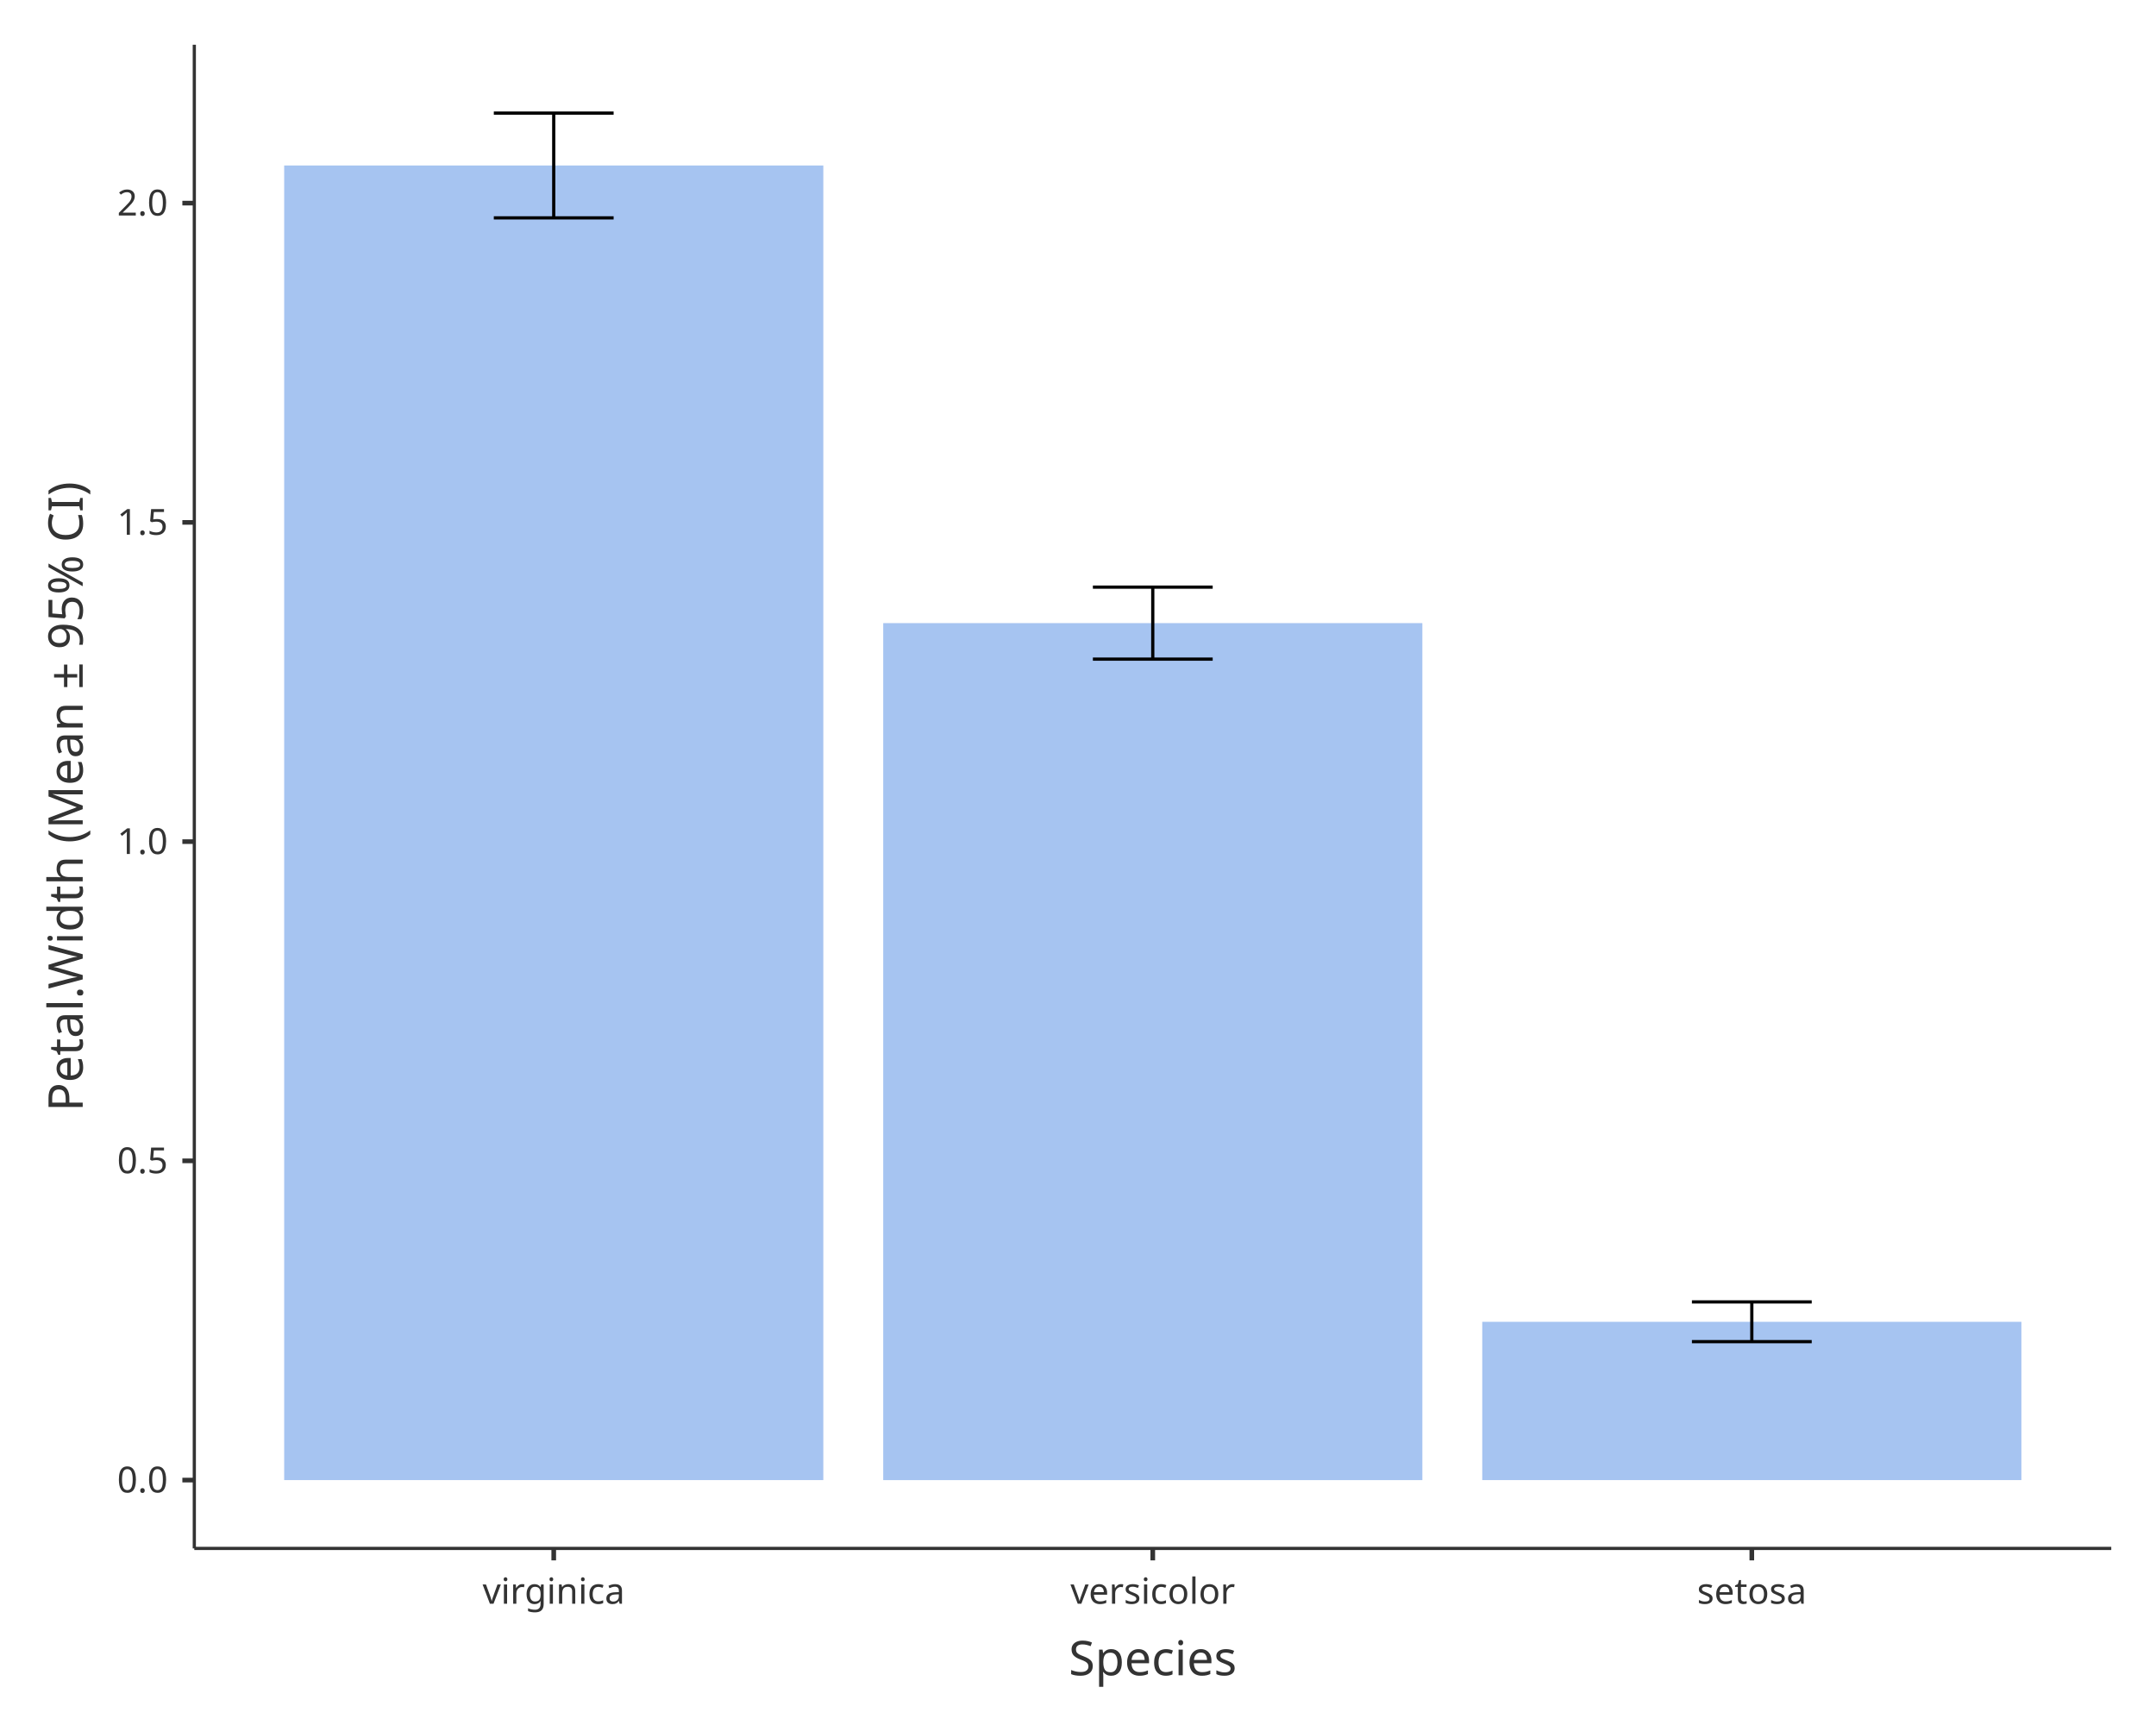
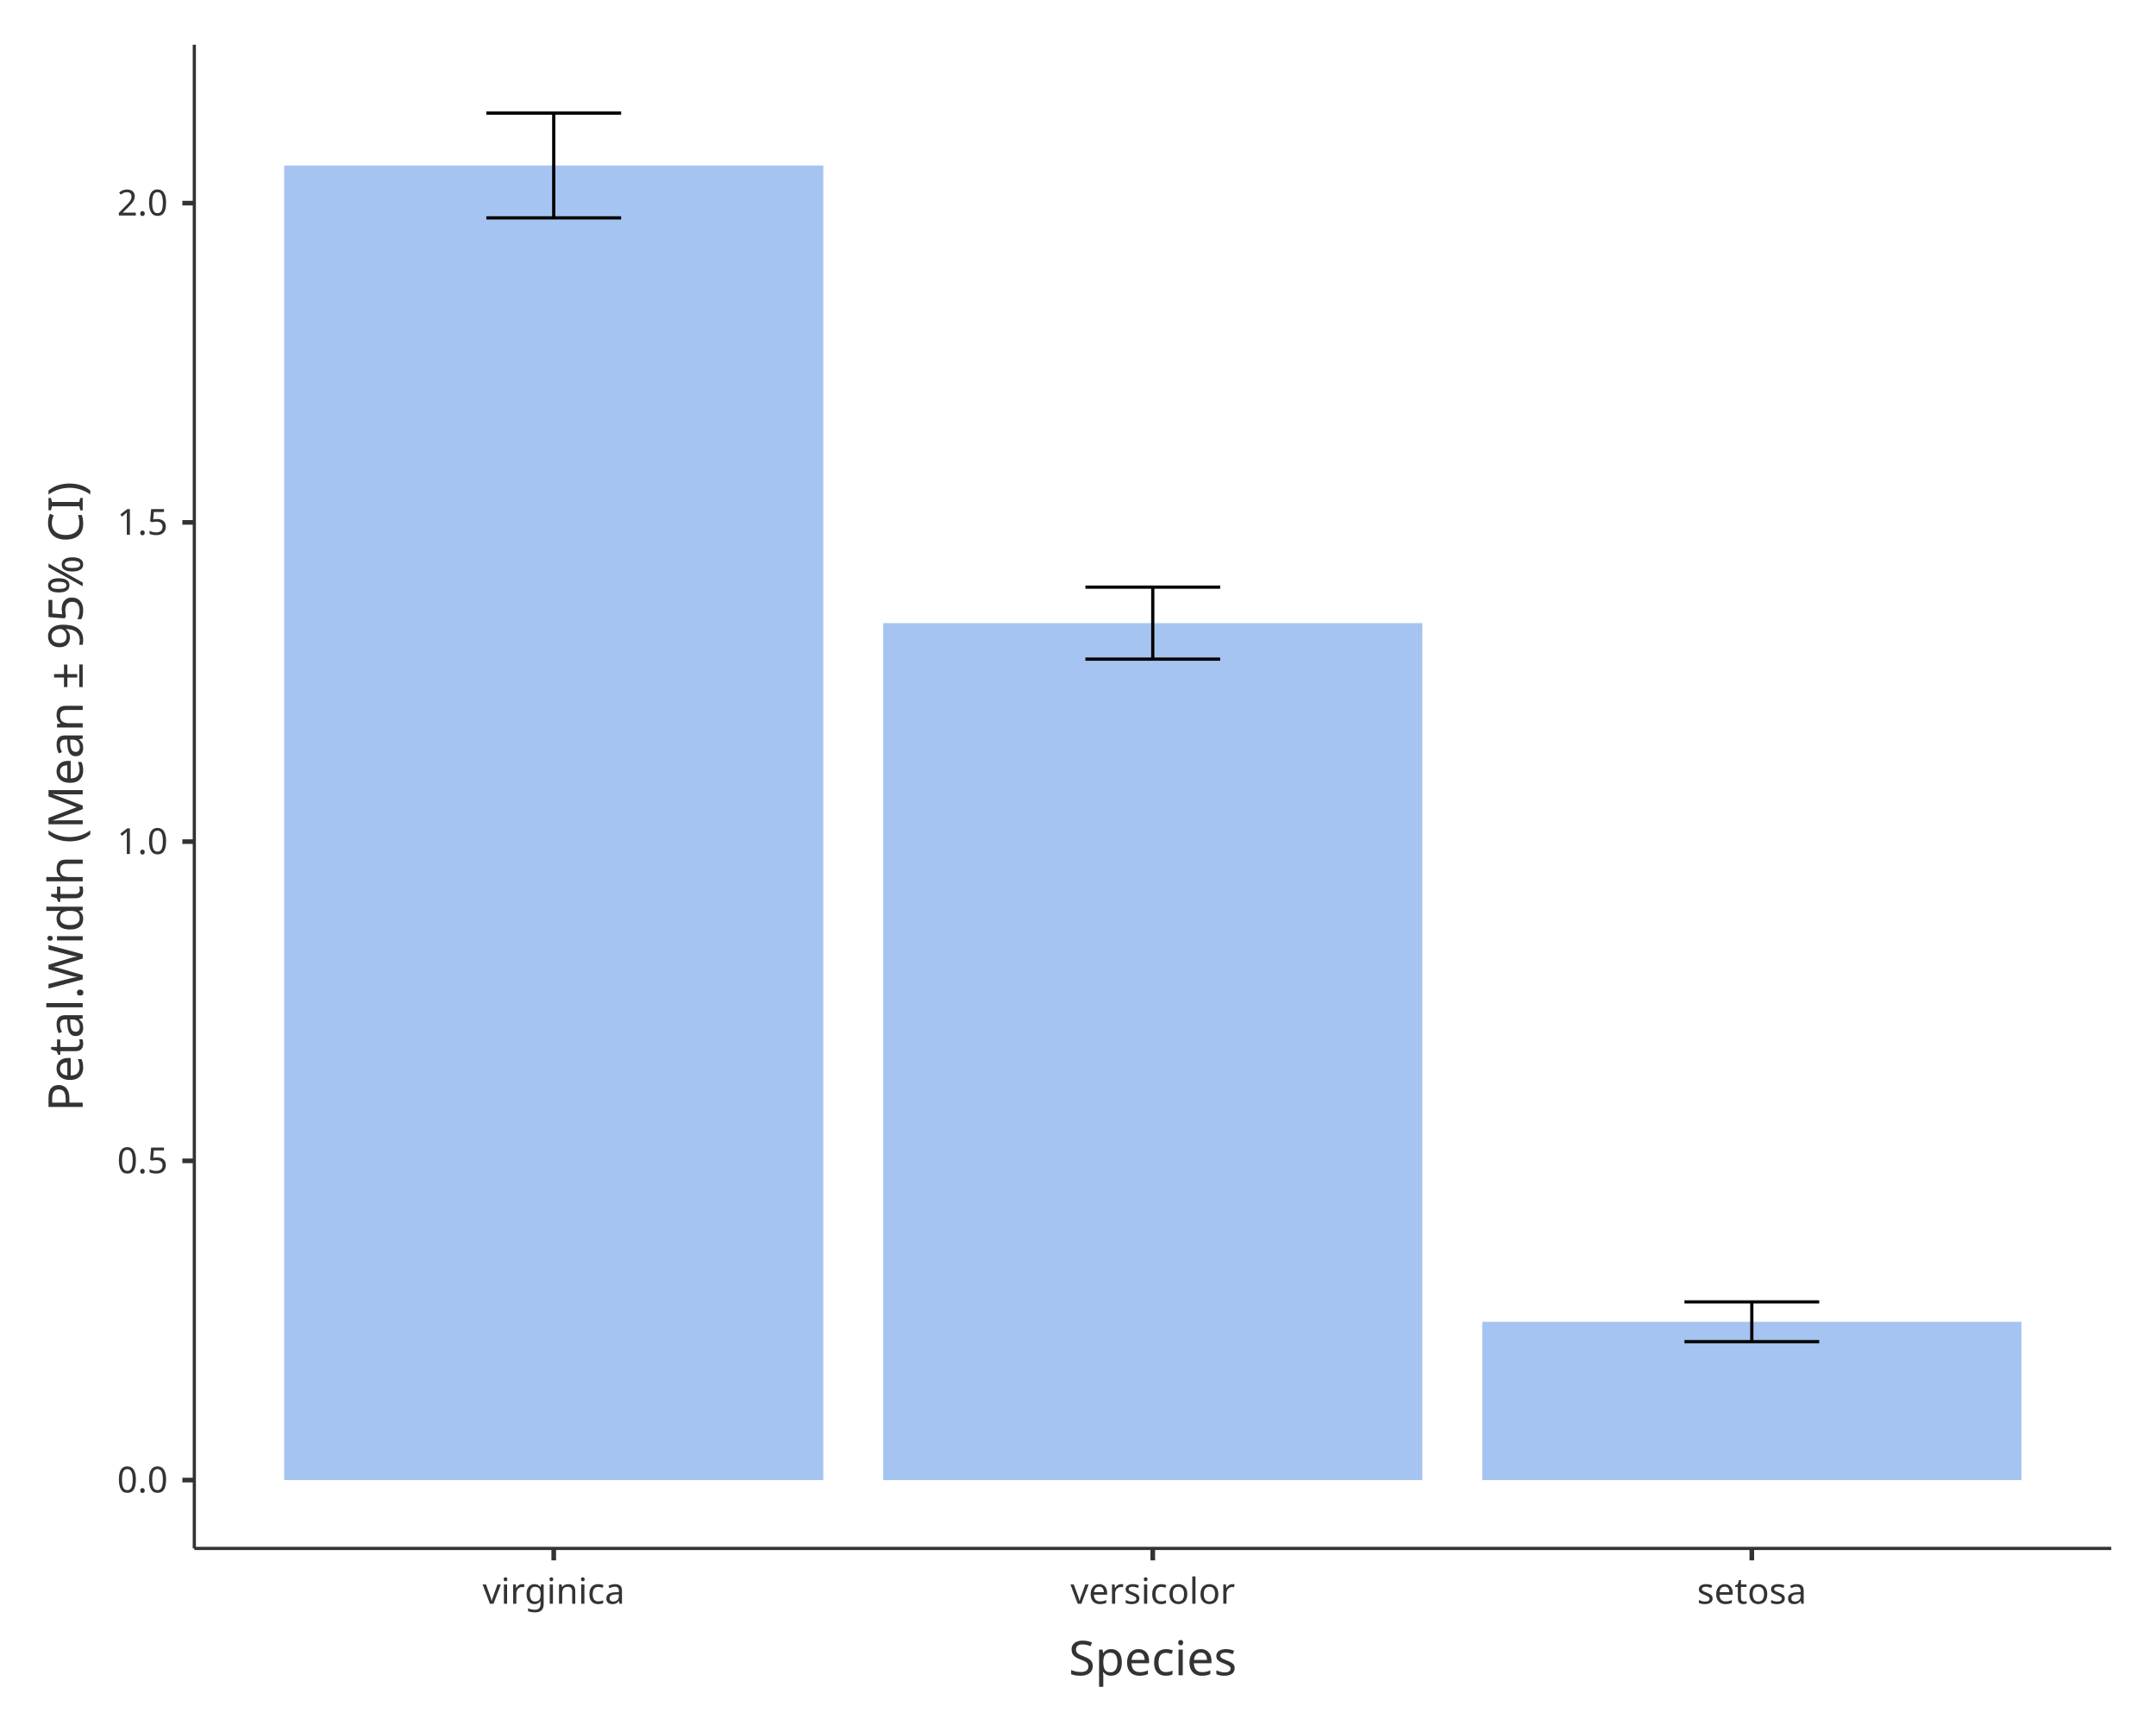
<svg xmlns="http://www.w3.org/2000/svg" class="svglite" data-engine-version="2.0" width="720.00pt" height="576.00pt" viewBox="0 0 720.00 576.00">
  <defs>
    <style type="text/css">
    .svglite line, .svglite polyline, .svglite polygon, .svglite path, .svglite rect, .svglite circle {
      fill: none;
      stroke: #000000;
      stroke-linecap: round;
      stroke-linejoin: round;
      stroke-miterlimit: 10.00;
    }
  </style>
  </defs>
  <rect width="100%" height="100%" style="stroke: none; fill: #FFFFFF;" />
  <defs>
    <clipPath id="cpMC4wMHw3MjAuMDB8MC4wMHw1NzYuMDA=">
      <rect x="0.00" y="0.00" width="720.00" height="576.00" />
    </clipPath>
  </defs>
  <g clip-path="url(#cpMC4wMHw3MjAuMDB8MC4wMHw1NzYuMDA=)">
    <rect x="0" y="0.00" width="720.00" height="576.00" style="stroke-width: 1.55; stroke: none;" />
    <rect x="64.89" y="14.94" width="640.17" height="502.10" style="stroke-width: 1.55; stroke: none;" />
    <rect x="94.90" y="55.26" width="180.05" height="438.96" style="stroke-width: 1.55; stroke: none; stroke-linecap: butt; stroke-linejoin: miter; fill: #A6C4F1;" />
    <rect x="294.95" y="208.07" width="180.05" height="286.16" style="stroke-width: 1.55; stroke: none; stroke-linecap: butt; stroke-linejoin: miter; fill: #A6C4F1;" />
    <rect x="495.00" y="441.37" width="180.05" height="52.85" style="stroke-width: 1.55; stroke: none; stroke-linecap: butt; stroke-linejoin: miter; fill: #A6C4F1;" />
-     <polyline points="164.91,37.77 204.92,37.77 " style="stroke-width: 1.07; stroke-linecap: butt;" />
+     <polyline points="162.41,37.77 207.43,37.77 " style="stroke-width: 1.07; stroke-linecap: butt;" />
    <polyline points="184.92,37.77 184.92,72.75 " style="stroke-width: 1.07; stroke-linecap: butt;" />
-     <polyline points="164.91,72.75 204.92,72.75 " style="stroke-width: 1.07; stroke-linecap: butt;" />
-     <polyline points="364.97,196.05 404.98,196.05 " style="stroke-width: 1.07; stroke-linecap: butt;" />
+     <polyline points="162.41,72.75 207.43,72.75 " style="stroke-width: 1.07; stroke-linecap: butt;" />
+     <polyline points="362.47,196.05 407.48,196.05 " style="stroke-width: 1.07; stroke-linecap: butt;" />
    <polyline points="384.97,196.05 384.97,220.09 " style="stroke-width: 1.07; stroke-linecap: butt;" />
-     <polyline points="364.97,220.09 404.98,220.09 " style="stroke-width: 1.07; stroke-linecap: butt;" />
-     <polyline points="565.02,434.73 605.03,434.73 " style="stroke-width: 1.07; stroke-linecap: butt;" />
+     <polyline points="362.47,220.09 407.48,220.09 " style="stroke-width: 1.07; stroke-linecap: butt;" />
+     <polyline points="562.52,434.73 607.53,434.73 " style="stroke-width: 1.07; stroke-linecap: butt;" />
    <polyline points="585.02,434.73 585.02,448.00 " style="stroke-width: 1.07; stroke-linecap: butt;" />
-     <polyline points="565.02,448.00 605.03,448.00 " style="stroke-width: 1.07; stroke-linecap: butt;" />
+     <polyline points="562.52,448.00 607.53,448.00 " style="stroke-width: 1.07; stroke-linecap: butt;" />
    <polyline points="64.89,517.04 64.89,14.94 " style="stroke-width: 1.07; stroke: #333333; stroke-linecap: butt;" />
    <text x="47.58" y="498.35" text-anchor="middle" style="font-size: 12.00px; fill: #333333; font-family: sans;" textLength="16.68px" lengthAdjust="spacingAndGlyphs">0.0</text>
    <text x="47.58" y="391.75" text-anchor="middle" style="font-size: 12.00px; fill: #333333; font-family: sans;" textLength="16.68px" lengthAdjust="spacingAndGlyphs">0.5</text>
    <text x="47.58" y="285.16" text-anchor="middle" style="font-size: 12.00px; fill: #333333; font-family: sans;" textLength="16.68px" lengthAdjust="spacingAndGlyphs">1.0</text>
    <text x="47.58" y="178.56" text-anchor="middle" style="font-size: 12.00px; fill: #333333; font-family: sans;" textLength="16.68px" lengthAdjust="spacingAndGlyphs">1.5</text>
    <text x="47.58" y="71.96" text-anchor="middle" style="font-size: 12.00px; fill: #333333; font-family: sans;" textLength="16.68px" lengthAdjust="spacingAndGlyphs">2.0</text>
    <polyline points="60.90,494.22 64.89,494.22 " style="stroke-width: 1.55; stroke: #333333; stroke-linecap: butt;" />
    <polyline points="60.90,387.62 64.89,387.62 " style="stroke-width: 1.55; stroke: #333333; stroke-linecap: butt;" />
    <polyline points="60.90,281.03 64.89,281.03 " style="stroke-width: 1.55; stroke: #333333; stroke-linecap: butt;" />
    <polyline points="60.90,174.43 64.89,174.43 " style="stroke-width: 1.55; stroke: #333333; stroke-linecap: butt;" />
    <polyline points="60.90,67.83 64.89,67.83 " style="stroke-width: 1.55; stroke: #333333; stroke-linecap: butt;" />
    <polyline points="64.89,517.04 705.06,517.04 " style="stroke-width: 1.07; stroke: #333333; stroke-linecap: butt;" />
    <polyline points="184.92,521.03 184.92,517.04 " style="stroke-width: 1.55; stroke: #333333; stroke-linecap: butt;" />
    <polyline points="384.97,521.03 384.97,517.04 " style="stroke-width: 1.55; stroke: #333333; stroke-linecap: butt;" />
    <polyline points="585.02,521.03 585.02,517.04 " style="stroke-width: 1.55; stroke: #333333; stroke-linecap: butt;" />
    <text x="184.92" y="535.51" text-anchor="middle" style="font-size: 12.00px; fill: #333333; font-family: sans;" textLength="44.02px" lengthAdjust="spacingAndGlyphs">virginica</text>
    <text x="384.97" y="535.51" text-anchor="middle" style="font-size: 12.00px; fill: #333333; font-family: sans;" textLength="51.36px" lengthAdjust="spacingAndGlyphs">versicolor</text>
    <text x="585.02" y="535.51" text-anchor="middle" style="font-size: 12.00px; fill: #333333; font-family: sans;" textLength="35.37px" lengthAdjust="spacingAndGlyphs">setosa</text>
    <text x="384.97" y="559.40" text-anchor="middle" style="font-size: 16.00px; fill: #333333; font-family: sans;" textLength="56.94px" lengthAdjust="spacingAndGlyphs">Species</text>
    <text transform="translate(27.62,265.99) rotate(-90)" text-anchor="middle" style="font-size: 16.00px; fill: #333333; font-family: sans;" textLength="207.09px" lengthAdjust="spacingAndGlyphs">Petal.Width (Mean ± 95% CI)</text>
  </g>
</svg>
